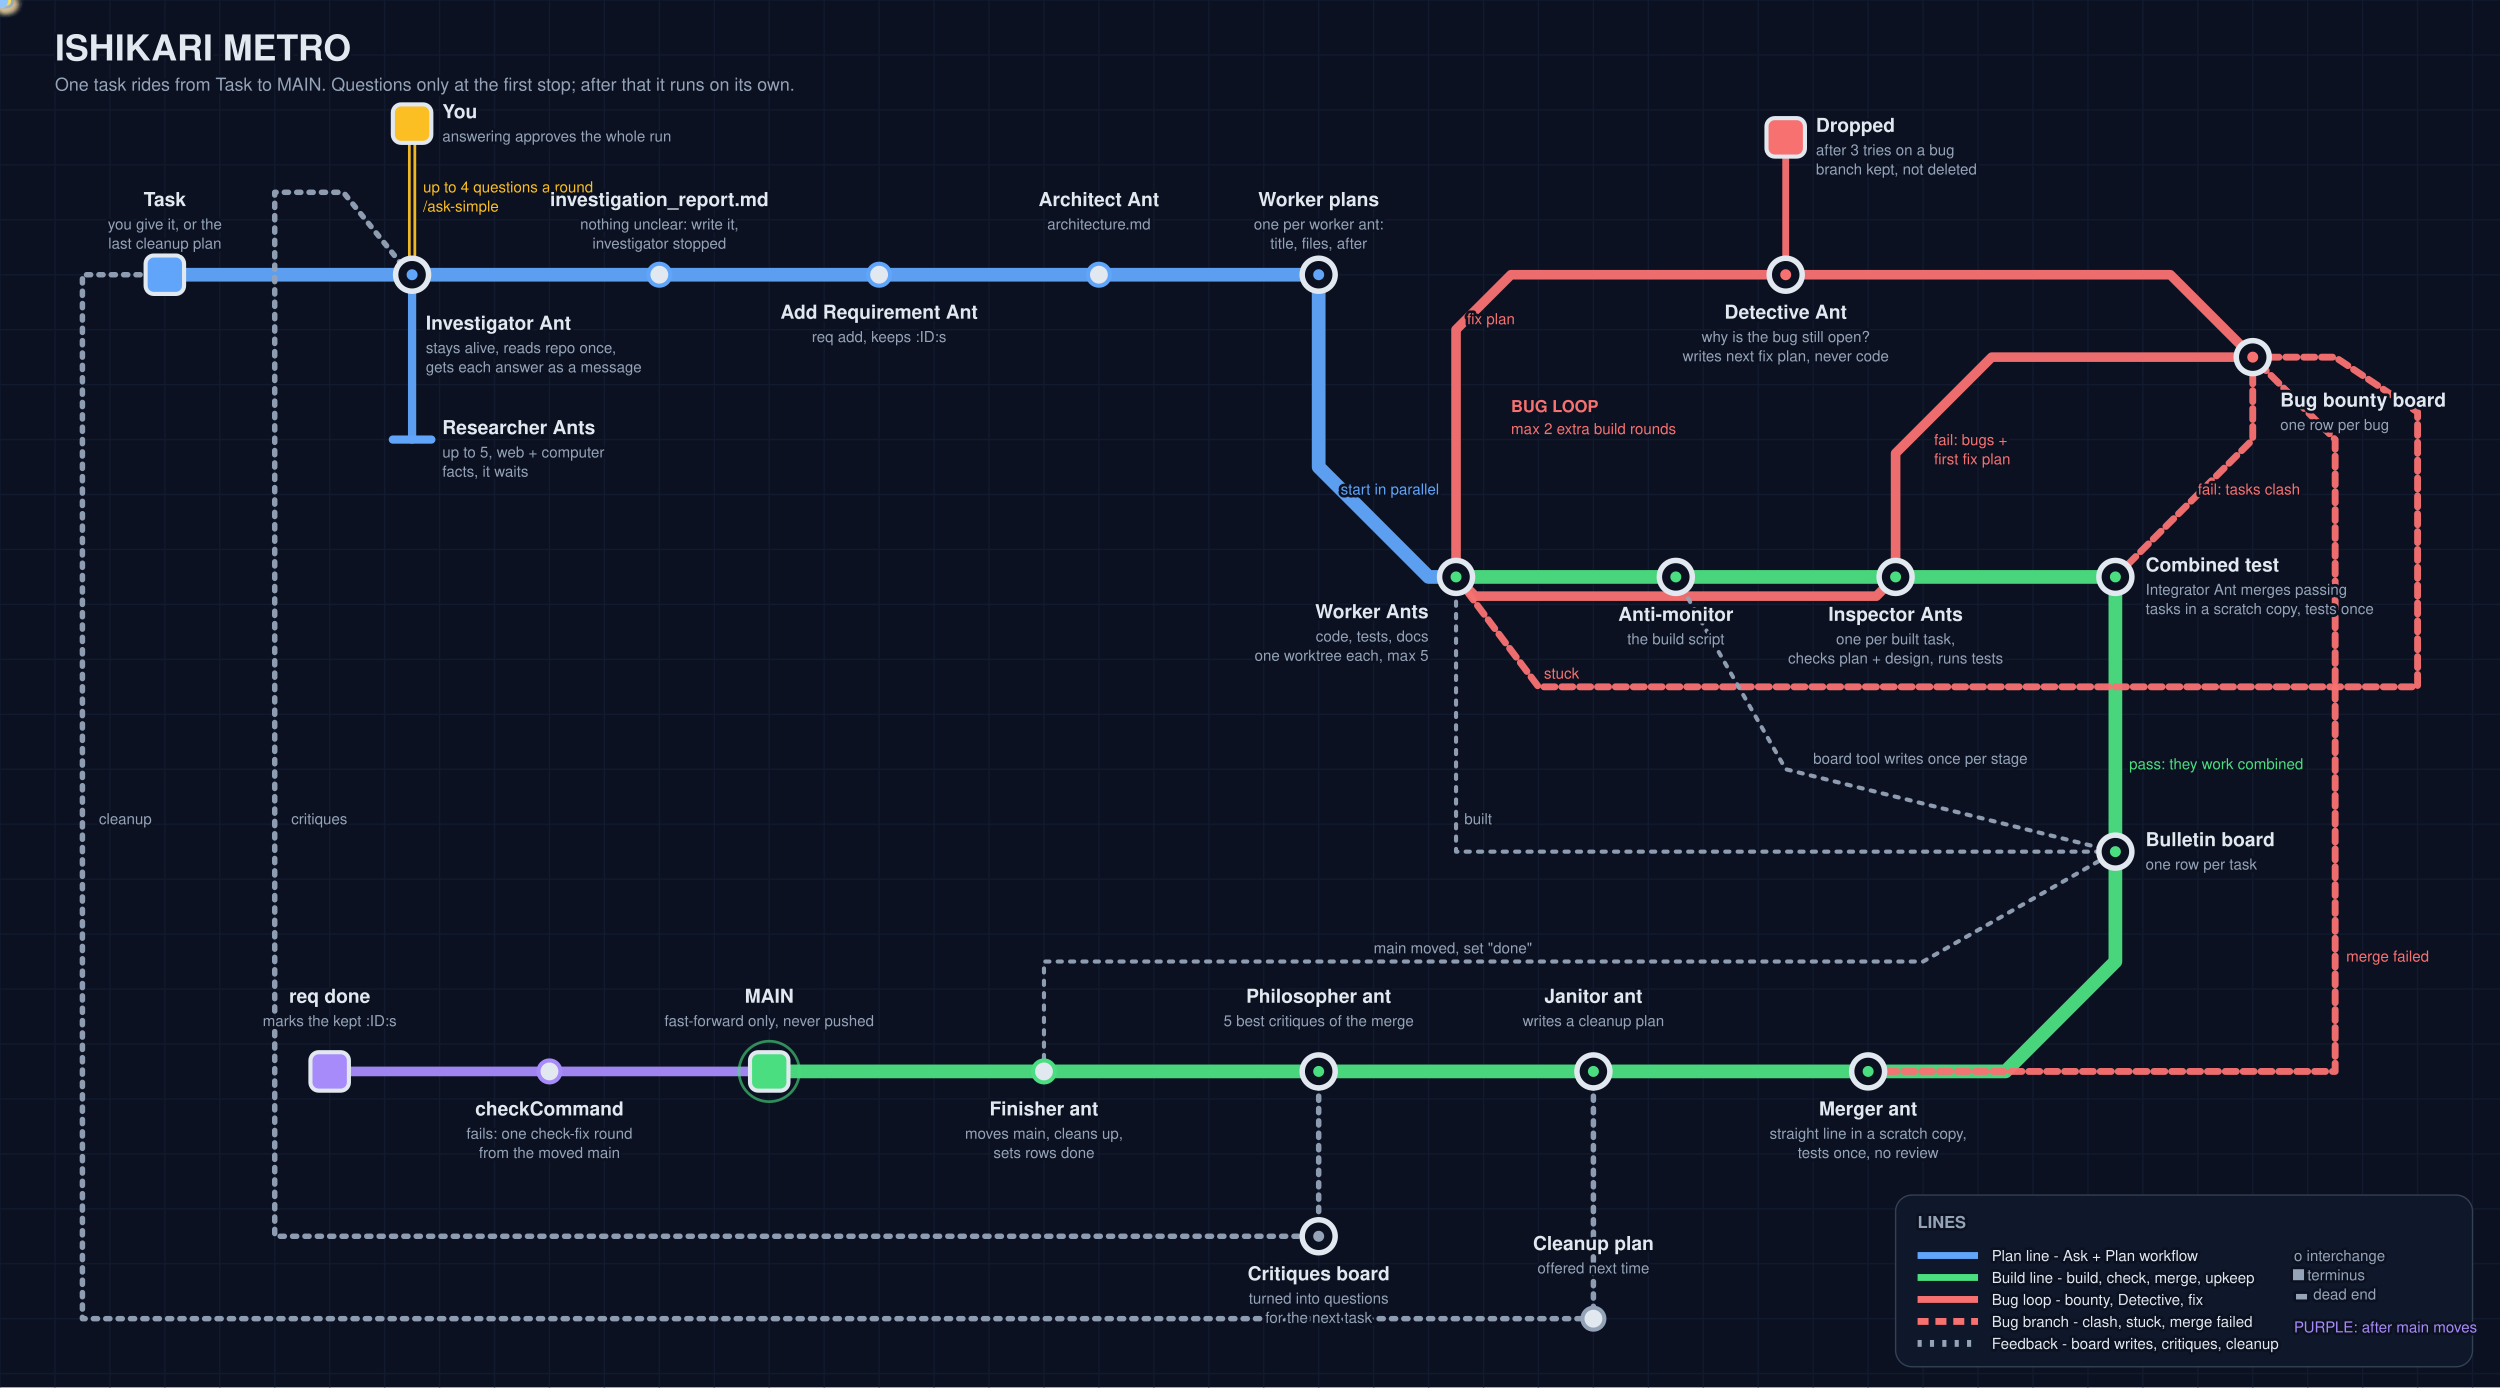
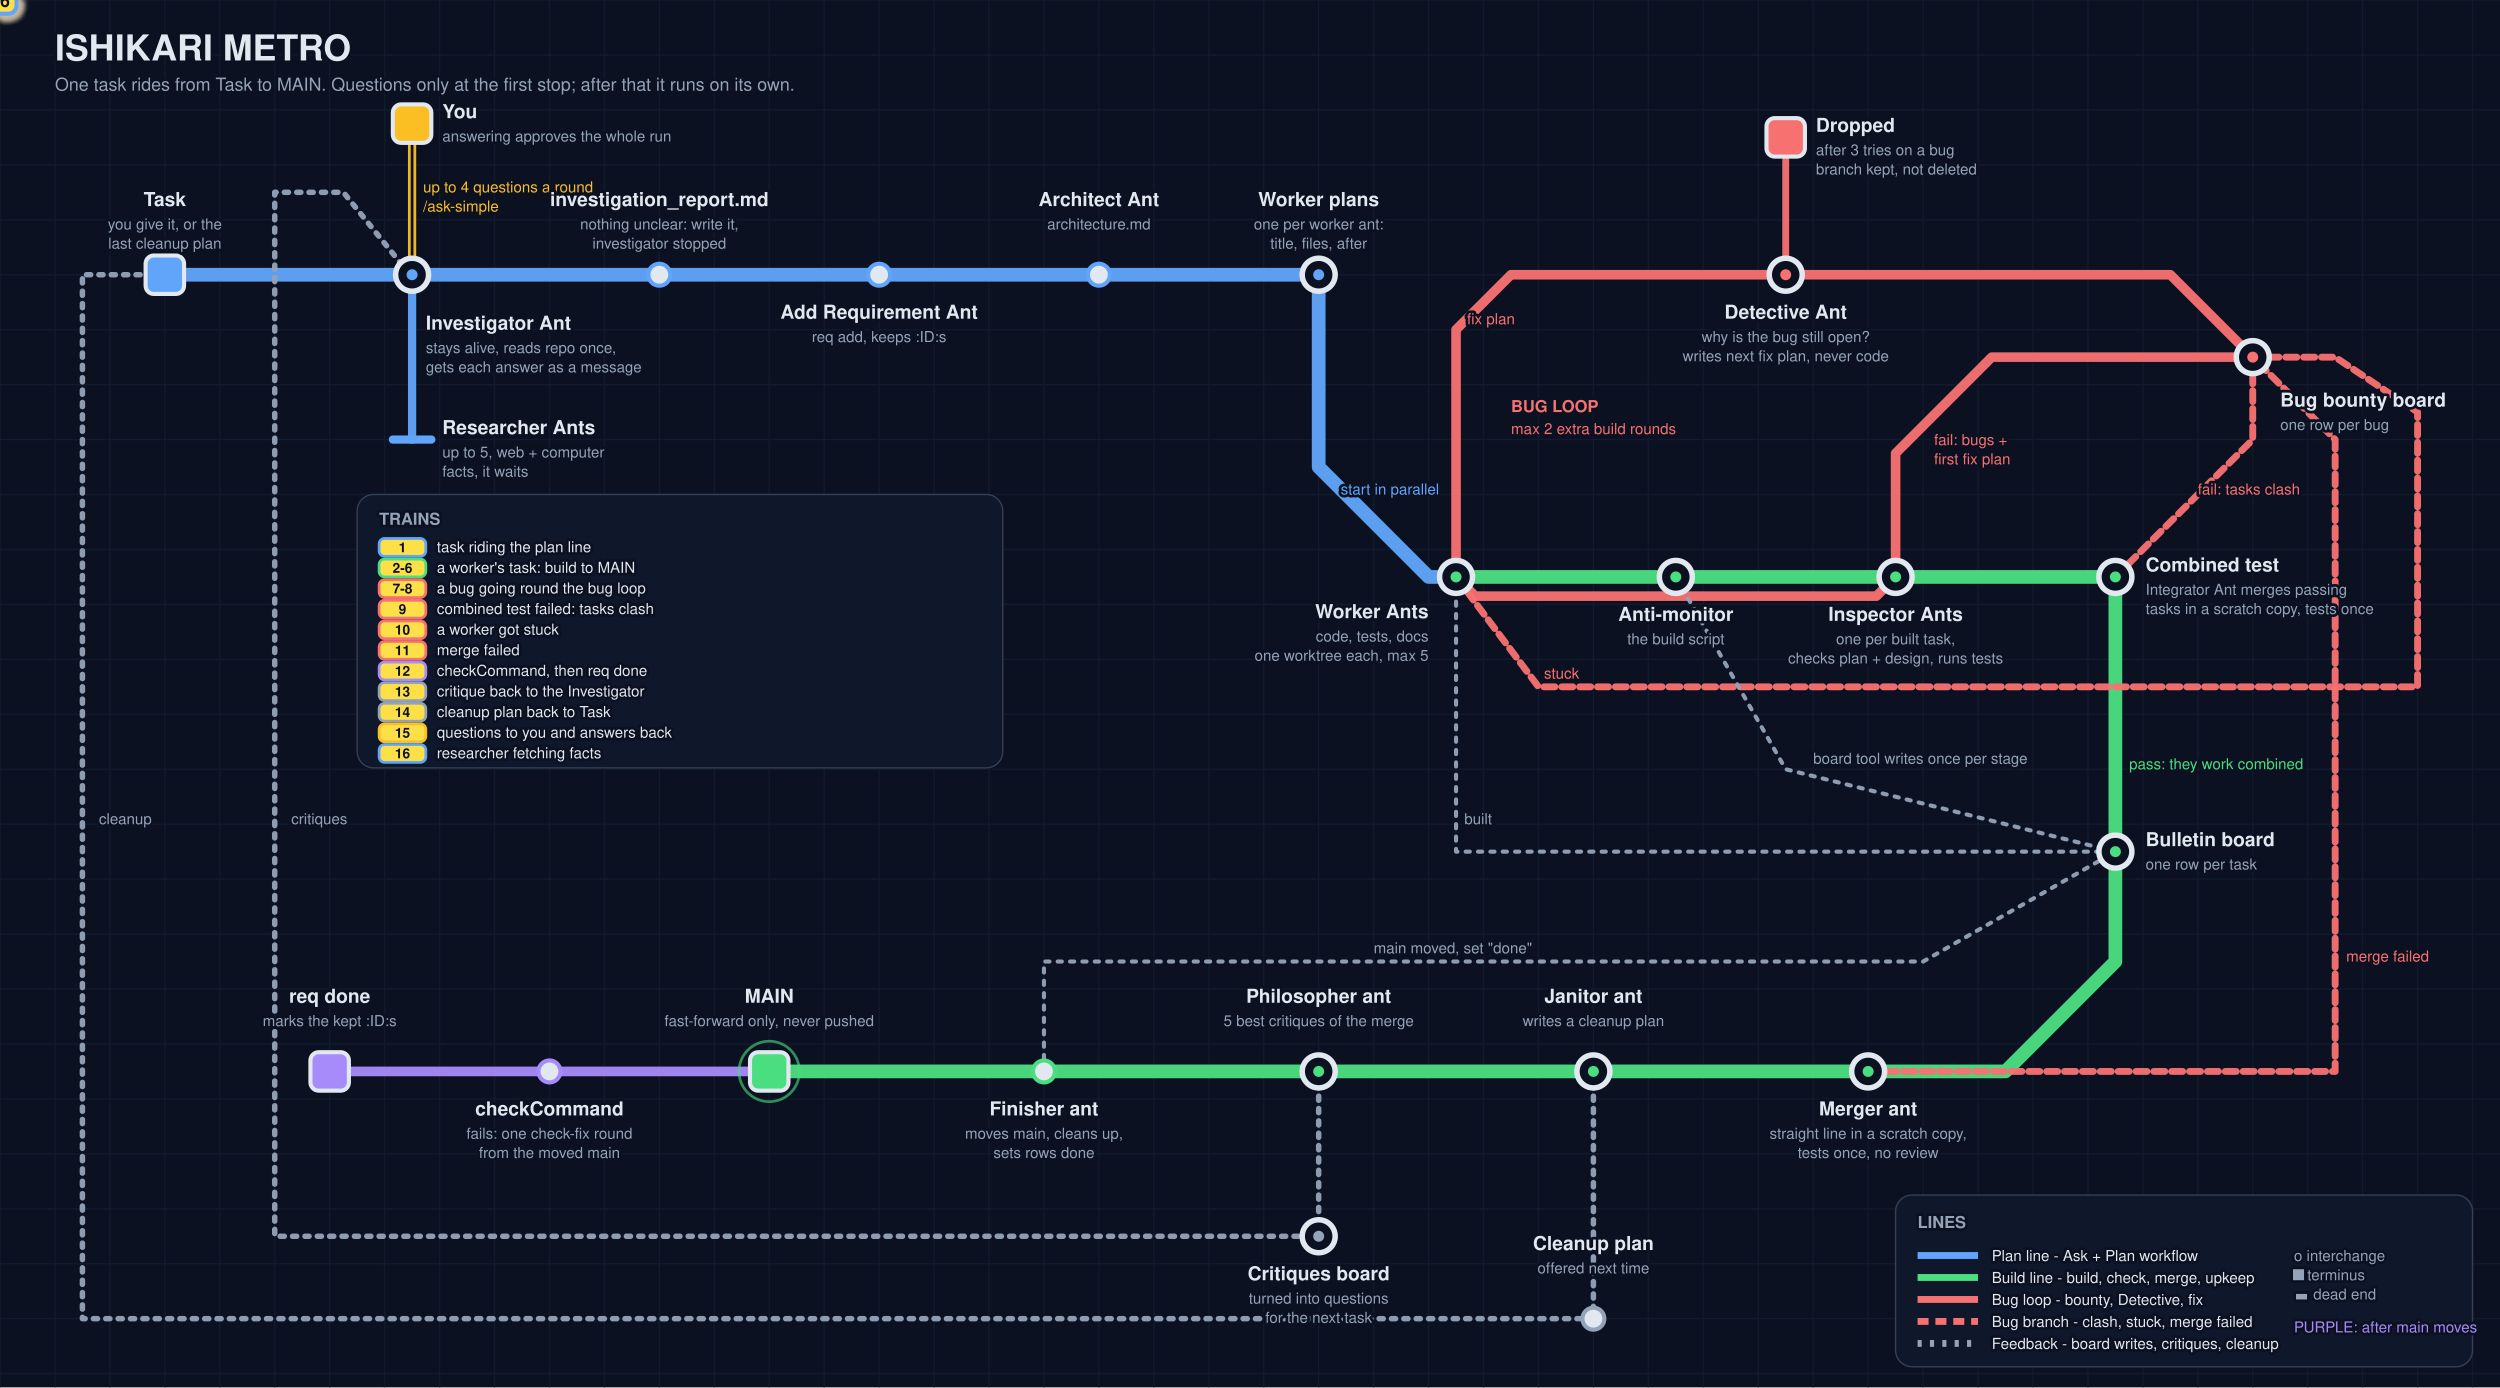
<svg xmlns="http://www.w3.org/2000/svg" viewBox="0 0 1820 1010" width="1820" height="1010" font-family="ui-sans-serif,-apple-system,Helvetica,Arial,sans-serif">
  <defs>
    <filter id="g" x="-100%" y="-100%" width="300%" height="300%">
      <feGaussianBlur stdDeviation="3" result="b" />
      <feMerge>
        <feMergeNode in="b" />
        <feMergeNode in="SourceGraphic" />
      </feMerge>
    </filter>
  </defs>
  <style>.h{paint-order:stroke;stroke:#0B1120;stroke-width:4px;stroke-linejoin:round}.flow{animation:f 1s linear infinite}@keyframes f{to{stroke-dashoffset:-18}}.pulse{animation:p 2s ease-in-out infinite}@keyframes p{50%{r:13px}}</style>
  <rect width="1820" height="1010" fill="#0B1120" />
  <line x1="0" y1="0" x2="0" y2="1010" stroke="#111A2E" stroke-width="1" />
  <line x1="40" y1="0" x2="40" y2="1010" stroke="#111A2E" stroke-width="1" />
  <line x1="80" y1="0" x2="80" y2="1010" stroke="#111A2E" stroke-width="1" />
  <line x1="120" y1="0" x2="120" y2="1010" stroke="#111A2E" stroke-width="1" />
  <line x1="160" y1="0" x2="160" y2="1010" stroke="#111A2E" stroke-width="1" />
  <line x1="200" y1="0" x2="200" y2="1010" stroke="#111A2E" stroke-width="1" />
  <line x1="240" y1="0" x2="240" y2="1010" stroke="#111A2E" stroke-width="1" />
  <line x1="280" y1="0" x2="280" y2="1010" stroke="#111A2E" stroke-width="1" />
  <line x1="320" y1="0" x2="320" y2="1010" stroke="#111A2E" stroke-width="1" />
  <line x1="360" y1="0" x2="360" y2="1010" stroke="#111A2E" stroke-width="1" />
  <line x1="400" y1="0" x2="400" y2="1010" stroke="#111A2E" stroke-width="1" />
  <line x1="440" y1="0" x2="440" y2="1010" stroke="#111A2E" stroke-width="1" />
  <line x1="480" y1="0" x2="480" y2="1010" stroke="#111A2E" stroke-width="1" />
  <line x1="520" y1="0" x2="520" y2="1010" stroke="#111A2E" stroke-width="1" />
  <line x1="560" y1="0" x2="560" y2="1010" stroke="#111A2E" stroke-width="1" />
  <line x1="600" y1="0" x2="600" y2="1010" stroke="#111A2E" stroke-width="1" />
  <line x1="640" y1="0" x2="640" y2="1010" stroke="#111A2E" stroke-width="1" />
  <line x1="680" y1="0" x2="680" y2="1010" stroke="#111A2E" stroke-width="1" />
  <line x1="720" y1="0" x2="720" y2="1010" stroke="#111A2E" stroke-width="1" />
  <line x1="760" y1="0" x2="760" y2="1010" stroke="#111A2E" stroke-width="1" />
  <line x1="800" y1="0" x2="800" y2="1010" stroke="#111A2E" stroke-width="1" />
  <line x1="840" y1="0" x2="840" y2="1010" stroke="#111A2E" stroke-width="1" />
  <line x1="880" y1="0" x2="880" y2="1010" stroke="#111A2E" stroke-width="1" />
  <line x1="920" y1="0" x2="920" y2="1010" stroke="#111A2E" stroke-width="1" />
  <line x1="960" y1="0" x2="960" y2="1010" stroke="#111A2E" stroke-width="1" />
  <line x1="1000" y1="0" x2="1000" y2="1010" stroke="#111A2E" stroke-width="1" />
  <line x1="1040" y1="0" x2="1040" y2="1010" stroke="#111A2E" stroke-width="1" />
  <line x1="1080" y1="0" x2="1080" y2="1010" stroke="#111A2E" stroke-width="1" />
  <line x1="1120" y1="0" x2="1120" y2="1010" stroke="#111A2E" stroke-width="1" />
  <line x1="1160" y1="0" x2="1160" y2="1010" stroke="#111A2E" stroke-width="1" />
  <line x1="1200" y1="0" x2="1200" y2="1010" stroke="#111A2E" stroke-width="1" />
  <line x1="1240" y1="0" x2="1240" y2="1010" stroke="#111A2E" stroke-width="1" />
  <line x1="1280" y1="0" x2="1280" y2="1010" stroke="#111A2E" stroke-width="1" />
  <line x1="1320" y1="0" x2="1320" y2="1010" stroke="#111A2E" stroke-width="1" />
  <line x1="1360" y1="0" x2="1360" y2="1010" stroke="#111A2E" stroke-width="1" />
  <line x1="1400" y1="0" x2="1400" y2="1010" stroke="#111A2E" stroke-width="1" />
  <line x1="1440" y1="0" x2="1440" y2="1010" stroke="#111A2E" stroke-width="1" />
  <line x1="1480" y1="0" x2="1480" y2="1010" stroke="#111A2E" stroke-width="1" />
  <line x1="1520" y1="0" x2="1520" y2="1010" stroke="#111A2E" stroke-width="1" />
  <line x1="1560" y1="0" x2="1560" y2="1010" stroke="#111A2E" stroke-width="1" />
  <line x1="1600" y1="0" x2="1600" y2="1010" stroke="#111A2E" stroke-width="1" />
  <line x1="1640" y1="0" x2="1640" y2="1010" stroke="#111A2E" stroke-width="1" />
  <line x1="1680" y1="0" x2="1680" y2="1010" stroke="#111A2E" stroke-width="1" />
  <line x1="1720" y1="0" x2="1720" y2="1010" stroke="#111A2E" stroke-width="1" />
  <line x1="1760" y1="0" x2="1760" y2="1010" stroke="#111A2E" stroke-width="1" />
  <line x1="1800" y1="0" x2="1800" y2="1010" stroke="#111A2E" stroke-width="1" />
  <line x1="0" y1="0" x2="1820" y2="0" stroke="#111A2E" stroke-width="1" />
  <line x1="0" y1="40" x2="1820" y2="40" stroke="#111A2E" stroke-width="1" />
  <line x1="0" y1="80" x2="1820" y2="80" stroke="#111A2E" stroke-width="1" />
  <line x1="0" y1="120" x2="1820" y2="120" stroke="#111A2E" stroke-width="1" />
  <line x1="0" y1="160" x2="1820" y2="160" stroke="#111A2E" stroke-width="1" />
  <line x1="0" y1="200" x2="1820" y2="200" stroke="#111A2E" stroke-width="1" />
  <line x1="0" y1="240" x2="1820" y2="240" stroke="#111A2E" stroke-width="1" />
  <line x1="0" y1="280" x2="1820" y2="280" stroke="#111A2E" stroke-width="1" />
  <line x1="0" y1="320" x2="1820" y2="320" stroke="#111A2E" stroke-width="1" />
  <line x1="0" y1="360" x2="1820" y2="360" stroke="#111A2E" stroke-width="1" />
  <line x1="0" y1="400" x2="1820" y2="400" stroke="#111A2E" stroke-width="1" />
  <line x1="0" y1="440" x2="1820" y2="440" stroke="#111A2E" stroke-width="1" />
  <line x1="0" y1="480" x2="1820" y2="480" stroke="#111A2E" stroke-width="1" />
  <line x1="0" y1="520" x2="1820" y2="520" stroke="#111A2E" stroke-width="1" />
  <line x1="0" y1="560" x2="1820" y2="560" stroke="#111A2E" stroke-width="1" />
  <line x1="0" y1="600" x2="1820" y2="600" stroke="#111A2E" stroke-width="1" />
  <line x1="0" y1="640" x2="1820" y2="640" stroke="#111A2E" stroke-width="1" />
  <line x1="0" y1="680" x2="1820" y2="680" stroke="#111A2E" stroke-width="1" />
  <line x1="0" y1="720" x2="1820" y2="720" stroke="#111A2E" stroke-width="1" />
  <line x1="0" y1="760" x2="1820" y2="760" stroke="#111A2E" stroke-width="1" />
  <line x1="0" y1="800" x2="1820" y2="800" stroke="#111A2E" stroke-width="1" />
  <line x1="0" y1="840" x2="1820" y2="840" stroke="#111A2E" stroke-width="1" />
  <line x1="0" y1="880" x2="1820" y2="880" stroke="#111A2E" stroke-width="1" />
  <line x1="0" y1="920" x2="1820" y2="920" stroke="#111A2E" stroke-width="1" />
  <line x1="0" y1="960" x2="1820" y2="960" stroke="#111A2E" stroke-width="1" />
  <line x1="0" y1="1000" x2="1820" y2="1000" stroke="#111A2E" stroke-width="1" />
  <text class="h" x="40" y="44" fill="#E2E8F0" font-size="26" text-anchor="start" font-weight="800">ISHIKARI METRO</text>
  <text class="h" x="40" y="66" fill="#94A3B8" font-size="13" text-anchor="start" font-weight="400">One task rides from Task to MAIN. Questions only at the first stop; after that it runs on its own.</text>
  <path id="L-plan" d="M120,200 L960,200 L960,340 L1040,420 L1060,420" fill="none" stroke="#60A5FA" stroke-width="10" stroke-linejoin="round" stroke-linecap="round" opacity="0.95" />
  <path id="L-ask" d="M300,90 L300,200" fill="none" stroke="#FBBF24" stroke-width="6" stroke-linejoin="round" stroke-linecap="round" opacity="0.95" />
  <path id="L-res" d="M300,200 L300,320" fill="none" stroke="#60A5FA" stroke-width="6" stroke-linejoin="round" stroke-linecap="round" opacity="0.95" />
  <path id="L-build" d="M1060,420 L1540,420 L1540,700 L1460,780 L560,780" fill="none" stroke="#4ADE80" stroke-width="10" stroke-linejoin="round" stroke-linecap="round" opacity="0.95" />
  <path id="L-ring" d="M1060,420 L1074,434 L1366,434 L1380,420 L1380,330 L1450,260 L1640,260 L1580,200 L1100,200 L1060,240 L1060,420" fill="none" stroke="#F87171" stroke-width="7" stroke-linejoin="round" stroke-linecap="round" opacity="0.95" />
  <path id="L-clash" d="M1540,420 L1640,320 L1640,260" fill="none" stroke="#F87171" stroke-width="5" stroke-linejoin="round" stroke-linecap="round" stroke-dasharray="8 5" class="flow" opacity="0.95" />
  <path id="L-stuck" d="M1060,420 L1120,500 L1760,500 L1760,300 L1700,260 L1640,260" fill="none" stroke="#F87171" stroke-width="5" stroke-linejoin="round" stroke-linecap="round" stroke-dasharray="8 5" class="flow" opacity="0.95" />
  <path id="L-mfail" d="M1360,780 L1700,780 L1700,560 L1700,320 L1640,260" fill="none" stroke="#F87171" stroke-width="5" stroke-linejoin="round" stroke-linecap="round" stroke-dasharray="8 5" class="flow" opacity="0.95" />
  <path id="L-drop" d="M1300,200 L1300,100" fill="none" stroke="#F87171" stroke-width="5" stroke-linejoin="round" stroke-linecap="round" opacity="0.95" />
  <path id="L-check" d="M560,780 L240,780" fill="none" stroke="#A78BFA" stroke-width="7" stroke-linejoin="round" stroke-linecap="round" opacity="0.95" />
  <path id="L-crit" d="M960,780 L960,900 L200,900 L200,140 L250,140 L292,192" fill="none" stroke="#94A3B8" stroke-width="4" stroke-linejoin="round" stroke-linecap="round" stroke-dasharray="3 6" class="flow" opacity="0.95" />
  <path id="L-clean" d="M1160,780 L1160,960 L60,960 L60,200 L120,200" fill="none" stroke="#94A3B8" stroke-width="4" stroke-linejoin="round" stroke-linecap="round" stroke-dasharray="3 6" class="flow" opacity="0.95" />
  <path id="L-board" d="M1220,420 L1300,560 L1540,620" fill="none" stroke="#94A3B8" stroke-width="3" stroke-linejoin="round" stroke-linecap="round" stroke-dasharray="3 6" class="flow" opacity="0.95" />
  <path id="L-board2" d="M1060,420 L1060,620 L1540,620" fill="none" stroke="#94A3B8" stroke-width="3" stroke-linejoin="round" stroke-linecap="round" stroke-dasharray="3 6" class="flow" opacity="0.95" />
  <path id="L-board3" d="M760,780 L760,700 L1400,700 L1540,620" fill="none" stroke="#94A3B8" stroke-width="3" stroke-linejoin="round" stroke-linecap="round" stroke-dasharray="3 6" class="flow" opacity="0.95" />
  <path d="M300,96 V194" stroke="#0B1120" stroke-width="2" />
  <path d="M1200,140 H1820" stroke="none" />
  <text class="h" x="1100" y="300" fill="#F87171" font-size="12" text-anchor="start" font-weight="800">BUG LOOP</text>
  <text class="h" x="1100" y="316" fill="#F87171" font-size="11" text-anchor="start" font-weight="400">max 2 extra build rounds</text>
  <text class="h" x="1124" y="494" fill="#F87171" font-size="11" text-anchor="start" font-weight="400">stuck</text>
  <text class="h" x="1600" y="360" fill="#F87171" font-size="11" text-anchor="start" font-weight="400">fail: tasks clash</text>
  <text class="h" x="1408" y="324" fill="#F87171" font-size="11" text-anchor="start" font-weight="400">fail: bugs +</text>
  <text class="h" x="1408" y="338" fill="#F87171" font-size="11" text-anchor="start" font-weight="400">first fix plan</text>
  <text class="h" x="1708" y="700" fill="#F87171" font-size="11" text-anchor="start" font-weight="400">merge failed</text>
  <text class="h" x="1550" y="560" fill="#4ADE80" font-size="11" text-anchor="start" font-weight="400">pass: they work combined</text>
  <text class="h" x="1068" y="236" fill="#F87171" font-size="11" text-anchor="start" font-weight="400">fix plan</text>
  <text class="h" x="1320" y="556" fill="#94A3B8" font-size="11" text-anchor="start" font-weight="400">board tool writes once per stage</text>
  <text class="h" x="1066" y="600" fill="#94A3B8" font-size="11" text-anchor="start" font-weight="400">built</text>
  <text class="h" x="1000" y="694" fill="#94A3B8" font-size="11" text-anchor="start" font-weight="400">main moved, set "done"</text>
  <text class="h" x="976" y="360" fill="#60A5FA" font-size="11" text-anchor="start" font-weight="400">start in parallel</text>
  <text class="h" x="308" y="140" fill="#FBBF24" font-size="11" text-anchor="start" font-weight="400">up to 4 questions a round</text>
  <text class="h" x="308" y="154" fill="#FBBF24" font-size="11" text-anchor="start" font-weight="400">/ask-simple</text>
  <text class="h" x="212" y="600" fill="#94A3B8" font-size="11" text-anchor="start" font-weight="400">critiques</text>
  <text class="h" x="72" y="600" fill="#94A3B8" font-size="11" text-anchor="start" font-weight="400">cleanup</text>
  <rect x="106" y="186" width="28" height="28" rx="6" fill="#60A5FA" stroke="#E2E8F0" stroke-width="3" />
  <text class="h" x="120" y="150" fill="#E2E8F0" font-size="14" text-anchor="middle" font-weight="700">Task</text>
  <text class="h" x="120" y="167" fill="#94A3B8" font-size="11" text-anchor="middle" font-weight="400">you give it, or the</text>
  <text class="h" x="120" y="181" fill="#94A3B8" font-size="11" text-anchor="middle" font-weight="400">last cleanup plan</text>
  <circle cx="300" cy="200" r="12" fill="#0B1120" stroke="#E2E8F0" stroke-width="4" />
  <circle cx="300" cy="200" r="4" fill="#60A5FA" />
  <text class="h" x="310" y="240" fill="#E2E8F0" font-size="14" text-anchor="start" font-weight="700">Investigator Ant</text>
  <text class="h" x="310" y="257" fill="#94A3B8" font-size="11" text-anchor="start" font-weight="400">stays alive, reads repo once,</text>
  <text class="h" x="310" y="271" fill="#94A3B8" font-size="11" text-anchor="start" font-weight="400">gets each answer as a message</text>
  <rect x="286" y="76" width="28" height="28" rx="6" fill="#FBBF24" stroke="#E2E8F0" stroke-width="3" />
  <text class="h" x="322" y="86" fill="#E2E8F0" font-size="14" text-anchor="start" font-weight="700">You</text>
  <text class="h" x="322" y="103" fill="#94A3B8" font-size="11" text-anchor="start" font-weight="400">answering approves the whole run</text>
  <line x1="286" y1="320" x2="314" y2="320" stroke="#60A5FA" stroke-width="6" stroke-linecap="round" />
  <text class="h" x="322" y="316" fill="#E2E8F0" font-size="14" text-anchor="start" font-weight="700">Researcher Ants</text>
  <text class="h" x="322" y="333" fill="#94A3B8" font-size="11" text-anchor="start" font-weight="400">up to 5, web + computer</text>
  <text class="h" x="322" y="347" fill="#94A3B8" font-size="11" text-anchor="start" font-weight="400">facts, it waits</text>
  <circle cx="480" cy="200" r="8" fill="#E2E8F0" stroke="#60A5FA" stroke-width="3" />
  <text class="h" x="480" y="150" fill="#E2E8F0" font-size="14" text-anchor="middle" font-weight="700">investigation_report.md</text>
  <text class="h" x="480" y="167" fill="#94A3B8" font-size="11" text-anchor="middle" font-weight="400">nothing unclear: write it,</text>
  <text class="h" x="480" y="181" fill="#94A3B8" font-size="11" text-anchor="middle" font-weight="400">investigator stopped</text>
  <circle cx="640" cy="200" r="8" fill="#E2E8F0" stroke="#60A5FA" stroke-width="3" />
  <text class="h" x="640" y="232" fill="#E2E8F0" font-size="14" text-anchor="middle" font-weight="700">Add Requirement Ant</text>
  <text class="h" x="640" y="249" fill="#94A3B8" font-size="11" text-anchor="middle" font-weight="400">req add, keeps :ID:s</text>
  <circle cx="800" cy="200" r="8" fill="#E2E8F0" stroke="#60A5FA" stroke-width="3" />
  <text class="h" x="800" y="150" fill="#E2E8F0" font-size="14" text-anchor="middle" font-weight="700">Architect Ant</text>
  <text class="h" x="800" y="167" fill="#94A3B8" font-size="11" text-anchor="middle" font-weight="400">architecture.md</text>
  <circle cx="960" cy="200" r="12" fill="#0B1120" stroke="#E2E8F0" stroke-width="4" />
  <circle cx="960" cy="200" r="4" fill="#60A5FA" />
  <text class="h" x="960" y="150" fill="#E2E8F0" font-size="14" text-anchor="middle" font-weight="700">Worker plans</text>
  <text class="h" x="960" y="167" fill="#94A3B8" font-size="11" text-anchor="middle" font-weight="400">one per worker ant:</text>
  <text class="h" x="960" y="181" fill="#94A3B8" font-size="11" text-anchor="middle" font-weight="400">title, files, after</text>
  <circle cx="1060" cy="420" r="12" fill="#0B1120" stroke="#E2E8F0" stroke-width="4" />
  <circle cx="1060" cy="420" r="4" fill="#4ADE80" />
  <text class="h" x="1040" y="450" fill="#E2E8F0" font-size="14" text-anchor="end" font-weight="700">Worker Ants</text>
  <text class="h" x="1040" y="467" fill="#94A3B8" font-size="11" text-anchor="end" font-weight="400">code, tests, docs</text>
  <text class="h" x="1040" y="481" fill="#94A3B8" font-size="11" text-anchor="end" font-weight="400">one worktree each, max 5</text>
  <circle cx="1220" cy="420" r="12" fill="#0B1120" stroke="#E2E8F0" stroke-width="4" />
  <circle cx="1220" cy="420" r="4" fill="#4ADE80" />
  <text class="h" x="1220" y="452" fill="#E2E8F0" font-size="14" text-anchor="middle" font-weight="700">Anti-monitor</text>
  <text class="h" x="1220" y="469" fill="#94A3B8" font-size="11" text-anchor="middle" font-weight="400">the build script</text>
  <circle cx="1380" cy="420" r="12" fill="#0B1120" stroke="#E2E8F0" stroke-width="4" />
  <circle cx="1380" cy="420" r="4" fill="#4ADE80" />
  <text class="h" x="1380" y="452" fill="#E2E8F0" font-size="14" text-anchor="middle" font-weight="700">Inspector Ants</text>
  <text class="h" x="1380" y="469" fill="#94A3B8" font-size="11" text-anchor="middle" font-weight="400">one per built task,</text>
  <text class="h" x="1380" y="483" fill="#94A3B8" font-size="11" text-anchor="middle" font-weight="400">checks plan + design, runs tests</text>
  <circle cx="1540" cy="420" r="12" fill="#0B1120" stroke="#E2E8F0" stroke-width="4" />
  <circle cx="1540" cy="420" r="4" fill="#4ADE80" />
  <text class="h" x="1562" y="416" fill="#E2E8F0" font-size="14" text-anchor="start" font-weight="700">Combined test</text>
  <text class="h" x="1562" y="433" fill="#94A3B8" font-size="11" text-anchor="start" font-weight="400">Integrator Ant merges passing</text>
  <text class="h" x="1562" y="447" fill="#94A3B8" font-size="11" text-anchor="start" font-weight="400">tasks in a scratch copy, tests once</text>
  <circle cx="1540" cy="620" r="12" fill="#0B1120" stroke="#E2E8F0" stroke-width="4" />
  <circle cx="1540" cy="620" r="4" fill="#4ADE80" />
  <text class="h" x="1562" y="616" fill="#E2E8F0" font-size="14" text-anchor="start" font-weight="700">Bulletin board</text>
  <text class="h" x="1562" y="633" fill="#94A3B8" font-size="11" text-anchor="start" font-weight="400">one row per task</text>
  <circle cx="1640" cy="260" r="12" fill="#0B1120" stroke="#E2E8F0" stroke-width="4" />
  <circle cx="1640" cy="260" r="4" fill="#F87171" />
  <text class="h" x="1660" y="296" fill="#E2E8F0" font-size="14" text-anchor="start" font-weight="700">Bug bounty board</text>
  <text class="h" x="1660" y="313" fill="#94A3B8" font-size="11" text-anchor="start" font-weight="400">one row per bug</text>
  <circle cx="1300" cy="200" r="12" fill="#0B1120" stroke="#E2E8F0" stroke-width="4" />
  <circle cx="1300" cy="200" r="4" fill="#F87171" />
  <text class="h" x="1300" y="232" fill="#E2E8F0" font-size="14" text-anchor="middle" font-weight="700">Detective Ant</text>
  <text class="h" x="1300" y="249" fill="#94A3B8" font-size="11" text-anchor="middle" font-weight="400">why is the bug still open?</text>
  <text class="h" x="1300" y="263" fill="#94A3B8" font-size="11" text-anchor="middle" font-weight="400">writes next fix plan, never code</text>
  <rect x="1286" y="86" width="28" height="28" rx="6" fill="#F87171" stroke="#E2E8F0" stroke-width="3" />
  <text class="h" x="1322" y="96" fill="#E2E8F0" font-size="14" text-anchor="start" font-weight="700">Dropped</text>
  <text class="h" x="1322" y="113" fill="#94A3B8" font-size="11" text-anchor="start" font-weight="400">after 3 tries on a bug</text>
  <text class="h" x="1322" y="127" fill="#94A3B8" font-size="11" text-anchor="start" font-weight="400">branch kept, not deleted</text>
  <circle cx="1360" cy="780" r="12" fill="#0B1120" stroke="#E2E8F0" stroke-width="4" />
  <circle cx="1360" cy="780" r="4" fill="#4ADE80" />
  <text class="h" x="1360" y="812" fill="#E2E8F0" font-size="14" text-anchor="middle" font-weight="700">Merger ant</text>
  <text class="h" x="1360" y="829" fill="#94A3B8" font-size="11" text-anchor="middle" font-weight="400">straight line in a scratch copy,</text>
  <text class="h" x="1360" y="843" fill="#94A3B8" font-size="11" text-anchor="middle" font-weight="400">tests once, no review</text>
  <circle cx="1160" cy="780" r="12" fill="#0B1120" stroke="#E2E8F0" stroke-width="4" />
  <circle cx="1160" cy="780" r="4" fill="#4ADE80" />
  <text class="h" x="1160" y="730" fill="#E2E8F0" font-size="14" text-anchor="middle" font-weight="700">Janitor ant</text>
  <text class="h" x="1160" y="747" fill="#94A3B8" font-size="11" text-anchor="middle" font-weight="400">writes a cleanup plan</text>
  <circle cx="960" cy="780" r="12" fill="#0B1120" stroke="#E2E8F0" stroke-width="4" />
  <circle cx="960" cy="780" r="4" fill="#4ADE80" />
  <text class="h" x="960" y="730" fill="#E2E8F0" font-size="14" text-anchor="middle" font-weight="700">Philosopher ant</text>
  <text class="h" x="960" y="747" fill="#94A3B8" font-size="11" text-anchor="middle" font-weight="400">5 best critiques of the merge</text>
  <circle cx="760" cy="780" r="8" fill="#E2E8F0" stroke="#4ADE80" stroke-width="3" />
  <text class="h" x="760" y="812" fill="#E2E8F0" font-size="14" text-anchor="middle" font-weight="700">Finisher ant</text>
  <text class="h" x="760" y="829" fill="#94A3B8" font-size="11" text-anchor="middle" font-weight="400">moves main, cleans up,</text>
  <text class="h" x="760" y="843" fill="#94A3B8" font-size="11" text-anchor="middle" font-weight="400">sets rows done</text>
  <rect x="546" y="766" width="28" height="28" rx="6" fill="#4ADE80" stroke="#E2E8F0" stroke-width="3" />
  <text class="h" x="560" y="730" fill="#E2E8F0" font-size="14" text-anchor="middle" font-weight="700">MAIN</text>
  <text class="h" x="560" y="747" fill="#94A3B8" font-size="11" text-anchor="middle" font-weight="400">fast-forward only, never pushed</text>
  <circle cx="400" cy="780" r="8" fill="#E2E8F0" stroke="#A78BFA" stroke-width="3" />
  <text class="h" x="400" y="812" fill="#E2E8F0" font-size="14" text-anchor="middle" font-weight="700">checkCommand</text>
  <text class="h" x="400" y="829" fill="#94A3B8" font-size="11" text-anchor="middle" font-weight="400">fails: one check-fix round</text>
  <text class="h" x="400" y="843" fill="#94A3B8" font-size="11" text-anchor="middle" font-weight="400">from the moved main</text>
  <rect x="226" y="766" width="28" height="28" rx="6" fill="#A78BFA" stroke="#E2E8F0" stroke-width="3" />
  <text class="h" x="240" y="730" fill="#E2E8F0" font-size="14" text-anchor="middle" font-weight="700">req done</text>
  <text class="h" x="240" y="747" fill="#94A3B8" font-size="11" text-anchor="middle" font-weight="400">marks the kept :ID:s</text>
  <circle cx="960" cy="900" r="12" fill="#0B1120" stroke="#E2E8F0" stroke-width="4" />
  <circle cx="960" cy="900" r="4" fill="#94A3B8" />
  <text class="h" x="960" y="932" fill="#E2E8F0" font-size="14" text-anchor="middle" font-weight="700">Critiques board</text>
  <text class="h" x="960" y="949" fill="#94A3B8" font-size="11" text-anchor="middle" font-weight="400">turned into questions</text>
  <text class="h" x="960" y="963" fill="#94A3B8" font-size="11" text-anchor="middle" font-weight="400">for the next task</text>
  <circle cx="1160" cy="960" r="8" fill="#E2E8F0" stroke="#94A3B8" stroke-width="3" />
  <text class="h" x="1160" y="910" fill="#E2E8F0" font-size="14" text-anchor="middle" font-weight="700">Cleanup plan</text>
  <text class="h" x="1160" y="927" fill="#94A3B8" font-size="11" text-anchor="middle" font-weight="400">offered next time</text>
  <g filter="url(#g)">
-     <rect x="-9" y="-5" width="18" height="10" rx="4" fill="#FDE047" stroke="#60A5FA" stroke-width="2">
-       <animateMotion dur="9s" begin="0.00s" repeatCount="indefinite" rotate="auto">
-         <mpath href="#L-plan" />
-       </animateMotion>
-     </rect>
-   </g>
-   <g filter="url(#g)">
-     <rect x="-9" y="-5" width="18" height="10" rx="4" fill="#FDE047" stroke="#4ADE80" stroke-width="2">
-       <animateMotion dur="14s" begin="0.00s" repeatCount="indefinite" rotate="auto">
-         <mpath href="#L-build" />
-       </animateMotion>
-     </rect>
-   </g>
-   <g filter="url(#g)">
-     <rect x="-9" y="-5" width="18" height="10" rx="4" fill="#FDE047" stroke="#4ADE80" stroke-width="2">
-       <animateMotion dur="14s" begin="-2.80s" repeatCount="indefinite" rotate="auto">
-         <mpath href="#L-build" />
-       </animateMotion>
-     </rect>
-   </g>
-   <g filter="url(#g)">
-     <rect x="-9" y="-5" width="18" height="10" rx="4" fill="#FDE047" stroke="#4ADE80" stroke-width="2">
-       <animateMotion dur="14s" begin="-5.60s" repeatCount="indefinite" rotate="auto">
-         <mpath href="#L-build" />
-       </animateMotion>
-     </rect>
-   </g>
-   <g filter="url(#g)">
-     <rect x="-9" y="-5" width="18" height="10" rx="4" fill="#FDE047" stroke="#4ADE80" stroke-width="2">
-       <animateMotion dur="14s" begin="-8.40s" repeatCount="indefinite" rotate="auto">
-         <mpath href="#L-build" />
-       </animateMotion>
-     </rect>
-   </g>
-   <g filter="url(#g)">
-     <rect x="-9" y="-5" width="18" height="10" rx="4" fill="#FDE047" stroke="#4ADE80" stroke-width="2">
-       <animateMotion dur="14s" begin="-11.20s" repeatCount="indefinite" rotate="auto">
-         <mpath href="#L-build" />
-       </animateMotion>
-     </rect>
-   </g>
-   <g filter="url(#g)">
-     <rect x="-9" y="-5" width="18" height="10" rx="4" fill="#FDE047" stroke="#F87171" stroke-width="2">
-       <animateMotion dur="12s" begin="0.00s" repeatCount="indefinite" rotate="auto">
-         <mpath href="#L-ring" />
-       </animateMotion>
-     </rect>
-   </g>
-   <g filter="url(#g)">
-     <rect x="-9" y="-5" width="18" height="10" rx="4" fill="#FDE047" stroke="#F87171" stroke-width="2">
-       <animateMotion dur="12s" begin="-6.00s" repeatCount="indefinite" rotate="auto">
-         <mpath href="#L-ring" />
-       </animateMotion>
-     </rect>
-   </g>
-   <g filter="url(#g)">
-     <rect x="-9" y="-5" width="18" height="10" rx="4" fill="#FDE047" stroke="#F87171" stroke-width="2">
-       <animateMotion dur="4s" begin="0.00s" repeatCount="indefinite" rotate="auto">
-         <mpath href="#L-clash" />
-       </animateMotion>
-     </rect>
-   </g>
-   <g filter="url(#g)">
-     <rect x="-9" y="-5" width="18" height="10" rx="4" fill="#FDE047" stroke="#F87171" stroke-width="2">
-       <animateMotion dur="8s" begin="0.00s" repeatCount="indefinite" rotate="auto">
-         <mpath href="#L-stuck" />
-       </animateMotion>
-     </rect>
-   </g>
-   <g filter="url(#g)">
-     <rect x="-9" y="-5" width="18" height="10" rx="4" fill="#FDE047" stroke="#F87171" stroke-width="2">
-       <animateMotion dur="7s" begin="0.00s" repeatCount="indefinite" rotate="auto">
-         <mpath href="#L-mfail" />
-       </animateMotion>
-     </rect>
-   </g>
-   <g filter="url(#g)">
-     <rect x="-9" y="-5" width="18" height="10" rx="4" fill="#FDE047" stroke="#A78BFA" stroke-width="2">
-       <animateMotion dur="4s" begin="0.00s" repeatCount="indefinite" rotate="auto">
-         <mpath href="#L-check" />
-       </animateMotion>
-     </rect>
-   </g>
-   <g filter="url(#g)">
-     <rect x="-9" y="-5" width="18" height="10" rx="4" fill="#FDE047" stroke="#94A3B8" stroke-width="2">
-       <animateMotion dur="10s" begin="0.00s" repeatCount="indefinite" rotate="auto">
-         <mpath href="#L-crit" />
-       </animateMotion>
-     </rect>
-   </g>
-   <g filter="url(#g)">
-     <rect x="-9" y="-5" width="18" height="10" rx="4" fill="#FDE047" stroke="#94A3B8" stroke-width="2">
-       <animateMotion dur="12s" begin="0.00s" repeatCount="indefinite" rotate="auto">
-         <mpath href="#L-clean" />
-       </animateMotion>
-     </rect>
-   </g>
-   <circle r="6" fill="#FDE047" filter="url(#g)">
-     <animateMotion dur="3s" repeatCount="indefinite" keyPoints="0;1;0" keyTimes="0;0.5;1" calcMode="linear">
+     <rect x="-12" y="-10" width="24" height="20" rx="6" fill="#FDE047" stroke="#60A5FA" stroke-width="3" />
+     <text y="5" font-size="13" font-weight="800" fill="#0B1120" text-anchor="middle">1</text>
+     <animateMotion dur="18s" begin="0.00s" repeatCount="indefinite">
+       <mpath href="#L-plan" />
+     </animateMotion>
+   </g>
+   <g filter="url(#g)">
+     <rect x="-12" y="-10" width="24" height="20" rx="6" fill="#FDE047" stroke="#4ADE80" stroke-width="3" />
+     <text y="5" font-size="13" font-weight="800" fill="#0B1120" text-anchor="middle">2</text>
+     <animateMotion dur="28s" begin="0.00s" repeatCount="indefinite">
+       <mpath href="#L-build" />
+     </animateMotion>
+   </g>
+   <g filter="url(#g)">
+     <rect x="-12" y="-10" width="24" height="20" rx="6" fill="#FDE047" stroke="#4ADE80" stroke-width="3" />
+     <text y="5" font-size="13" font-weight="800" fill="#0B1120" text-anchor="middle">3</text>
+     <animateMotion dur="28s" begin="-5.60s" repeatCount="indefinite">
+       <mpath href="#L-build" />
+     </animateMotion>
+   </g>
+   <g filter="url(#g)">
+     <rect x="-12" y="-10" width="24" height="20" rx="6" fill="#FDE047" stroke="#4ADE80" stroke-width="3" />
+     <text y="5" font-size="13" font-weight="800" fill="#0B1120" text-anchor="middle">4</text>
+     <animateMotion dur="28s" begin="-11.20s" repeatCount="indefinite">
+       <mpath href="#L-build" />
+     </animateMotion>
+   </g>
+   <g filter="url(#g)">
+     <rect x="-12" y="-10" width="24" height="20" rx="6" fill="#FDE047" stroke="#4ADE80" stroke-width="3" />
+     <text y="5" font-size="13" font-weight="800" fill="#0B1120" text-anchor="middle">5</text>
+     <animateMotion dur="28s" begin="-16.80s" repeatCount="indefinite">
+       <mpath href="#L-build" />
+     </animateMotion>
+   </g>
+   <g filter="url(#g)">
+     <rect x="-12" y="-10" width="24" height="20" rx="6" fill="#FDE047" stroke="#4ADE80" stroke-width="3" />
+     <text y="5" font-size="13" font-weight="800" fill="#0B1120" text-anchor="middle">6</text>
+     <animateMotion dur="28s" begin="-22.40s" repeatCount="indefinite">
+       <mpath href="#L-build" />
+     </animateMotion>
+   </g>
+   <g filter="url(#g)">
+     <rect x="-12" y="-10" width="24" height="20" rx="6" fill="#FDE047" stroke="#F87171" stroke-width="3" />
+     <text y="5" font-size="13" font-weight="800" fill="#0B1120" text-anchor="middle">7</text>
+     <animateMotion dur="24s" begin="0.00s" repeatCount="indefinite">
+       <mpath href="#L-ring" />
+     </animateMotion>
+   </g>
+   <g filter="url(#g)">
+     <rect x="-12" y="-10" width="24" height="20" rx="6" fill="#FDE047" stroke="#F87171" stroke-width="3" />
+     <text y="5" font-size="13" font-weight="800" fill="#0B1120" text-anchor="middle">8</text>
+     <animateMotion dur="24s" begin="-12.00s" repeatCount="indefinite">
+       <mpath href="#L-ring" />
+     </animateMotion>
+   </g>
+   <g filter="url(#g)">
+     <rect x="-12" y="-10" width="24" height="20" rx="6" fill="#FDE047" stroke="#F87171" stroke-width="3" />
+     <text y="5" font-size="13" font-weight="800" fill="#0B1120" text-anchor="middle">9</text>
+     <animateMotion dur="8s" begin="0.00s" repeatCount="indefinite">
+       <mpath href="#L-clash" />
+     </animateMotion>
+   </g>
+   <g filter="url(#g)">
+     <rect x="-12" y="-10" width="24" height="20" rx="6" fill="#FDE047" stroke="#F87171" stroke-width="3" />
+     <text y="5" font-size="13" font-weight="800" fill="#0B1120" text-anchor="middle">10</text>
+     <animateMotion dur="16s" begin="0.00s" repeatCount="indefinite">
+       <mpath href="#L-stuck" />
+     </animateMotion>
+   </g>
+   <g filter="url(#g)">
+     <rect x="-12" y="-10" width="24" height="20" rx="6" fill="#FDE047" stroke="#F87171" stroke-width="3" />
+     <text y="5" font-size="13" font-weight="800" fill="#0B1120" text-anchor="middle">11</text>
+     <animateMotion dur="14s" begin="0.00s" repeatCount="indefinite">
+       <mpath href="#L-mfail" />
+     </animateMotion>
+   </g>
+   <g filter="url(#g)">
+     <rect x="-12" y="-10" width="24" height="20" rx="6" fill="#FDE047" stroke="#A78BFA" stroke-width="3" />
+     <text y="5" font-size="13" font-weight="800" fill="#0B1120" text-anchor="middle">12</text>
+     <animateMotion dur="8s" begin="0.00s" repeatCount="indefinite">
+       <mpath href="#L-check" />
+     </animateMotion>
+   </g>
+   <g filter="url(#g)">
+     <rect x="-12" y="-10" width="24" height="20" rx="6" fill="#FDE047" stroke="#94A3B8" stroke-width="3" />
+     <text y="5" font-size="13" font-weight="800" fill="#0B1120" text-anchor="middle">13</text>
+     <animateMotion dur="20s" begin="0.00s" repeatCount="indefinite">
+       <mpath href="#L-crit" />
+     </animateMotion>
+   </g>
+   <g filter="url(#g)">
+     <rect x="-12" y="-10" width="24" height="20" rx="6" fill="#FDE047" stroke="#94A3B8" stroke-width="3" />
+     <text y="5" font-size="13" font-weight="800" fill="#0B1120" text-anchor="middle">14</text>
+     <animateMotion dur="24s" begin="0.00s" repeatCount="indefinite">
+       <mpath href="#L-clean" />
+     </animateMotion>
+   </g>
+   <g filter="url(#g)">
+     <rect x="-12" y="-10" width="24" height="20" rx="6" fill="#FDE047" stroke="#FBBF24" stroke-width="3" />
+     <text y="5" font-size="13" font-weight="800" fill="#0B1120" text-anchor="middle">15</text>
+     <animateMotion dur="6s" begin="0s" repeatCount="indefinite" keyPoints="0;1;0" keyTimes="0;0.5;1" calcMode="linear">
      <mpath href="#L-ask" />
    </animateMotion>
-   </circle>
-   <circle r="6" fill="#93C5FD" filter="url(#g)">
-     <animateMotion dur="2.4s" repeatCount="indefinite" keyPoints="0;1;0" keyTimes="0;0.5;1" calcMode="linear">
+   </g>
+   <g filter="url(#g)">
+     <rect x="-12" y="-10" width="24" height="20" rx="6" fill="#FDE047" stroke="#60A5FA" stroke-width="3" />
+     <text y="5" font-size="13" font-weight="800" fill="#0B1120" text-anchor="middle">16</text>
+     <animateMotion dur="5s" begin="0s" repeatCount="indefinite" keyPoints="0;1;0" keyTimes="0;0.5;1" calcMode="linear">
      <mpath href="#L-res" />
    </animateMotion>
-   </circle>
+   </g>
  <circle class="pulse" cx="560" cy="780" r="22" fill="none" stroke="#4ADE80" stroke-width="2" opacity="0.6" />
  <rect x="1380" y="870" width="420" height="125" rx="12" fill="#0F172A" stroke="#334155" />
  <text class="h" x="1396" y="894" fill="#94A3B8" font-size="12" text-anchor="start" font-weight="800">LINES</text>
  <line x1="1396" y1="914" x2="1440" y2="914" stroke="#60A5FA" stroke-width="5" />
  <text class="h" x="1450" y="918" fill="#E2E8F0" font-size="11" text-anchor="start" font-weight="400">Plan line - Ask + Plan workflow</text>
  <line x1="1396" y1="930" x2="1440" y2="930" stroke="#4ADE80" stroke-width="5" />
  <text class="h" x="1450" y="934" fill="#E2E8F0" font-size="11" text-anchor="start" font-weight="400">Build line - build, check, merge, upkeep</text>
  <line x1="1396" y1="946" x2="1440" y2="946" stroke="#F87171" stroke-width="5" />
  <text class="h" x="1450" y="950" fill="#E2E8F0" font-size="11" text-anchor="start" font-weight="400">Bug loop - bounty, Detective, fix</text>
  <line x1="1396" y1="962" x2="1440" y2="962" stroke="#F87171" stroke-width="5" stroke-dasharray="8 5" />
  <text class="h" x="1450" y="966" fill="#E2E8F0" font-size="11" text-anchor="start" font-weight="400">Bug branch - clash, stuck, merge failed</text>
  <line x1="1396" y1="978" x2="1440" y2="978" stroke="#94A3B8" stroke-width="5" stroke-dasharray="3 6" />
  <text class="h" x="1450" y="982" fill="#E2E8F0" font-size="11" text-anchor="start" font-weight="400">Feedback - board writes, critiques, cleanup</text>
  <text class="h" x="1670" y="918" fill="#94A3B8" font-size="11" text-anchor="start" font-weight="400">o  interchange</text>
  <text class="h" x="1670" y="932" fill="#94A3B8" font-size="11" text-anchor="start" font-weight="400">■  terminus</text>
  <text class="h" x="1670" y="946" fill="#94A3B8" font-size="11" text-anchor="start" font-weight="400">▬  dead end</text>
  <text class="h" x="1670" y="970" fill="#A78BFA" font-size="11" text-anchor="start" font-weight="400">PURPLE: after main moves</text>
+   <rect x="260" y="360" width="470" height="199" rx="12" fill="#0F172A" stroke="#334155" />
+   <text class="h" x="276" y="382" fill="#94A3B8" font-size="12" text-anchor="start" font-weight="800">TRAINS</text>
+   <rect x="276" y="392" width="34" height="13" rx="4" fill="#FDE047" stroke="#60A5FA" stroke-width="2" />
+   <text x="293" y="402" font-size="10" font-weight="800" fill="#0B1120" text-anchor="middle">1</text>
+   <text class="h" x="318" y="402" fill="#E2E8F0" font-size="11" text-anchor="start" font-weight="400">task riding the plan line</text>
+   <rect x="276" y="407" width="34" height="13" rx="4" fill="#FDE047" stroke="#4ADE80" stroke-width="2" />
+   <text x="293" y="417" font-size="10" font-weight="800" fill="#0B1120" text-anchor="middle">2-6</text>
+   <text class="h" x="318" y="417" fill="#E2E8F0" font-size="11" text-anchor="start" font-weight="400">a worker's task: build to MAIN</text>
+   <rect x="276" y="422" width="34" height="13" rx="4" fill="#FDE047" stroke="#F87171" stroke-width="2" />
+   <text x="293" y="432" font-size="10" font-weight="800" fill="#0B1120" text-anchor="middle">7-8</text>
+   <text class="h" x="318" y="432" fill="#E2E8F0" font-size="11" text-anchor="start" font-weight="400">a bug going round the bug loop</text>
+   <rect x="276" y="437" width="34" height="13" rx="4" fill="#FDE047" stroke="#F87171" stroke-width="2" />
+   <text x="293" y="447" font-size="10" font-weight="800" fill="#0B1120" text-anchor="middle">9</text>
+   <text class="h" x="318" y="447" fill="#E2E8F0" font-size="11" text-anchor="start" font-weight="400">combined test failed: tasks clash</text>
+   <rect x="276" y="452" width="34" height="13" rx="4" fill="#FDE047" stroke="#F87171" stroke-width="2" />
+   <text x="293" y="462" font-size="10" font-weight="800" fill="#0B1120" text-anchor="middle">10</text>
+   <text class="h" x="318" y="462" fill="#E2E8F0" font-size="11" text-anchor="start" font-weight="400">a worker got stuck</text>
+   <rect x="276" y="467" width="34" height="13" rx="4" fill="#FDE047" stroke="#F87171" stroke-width="2" />
+   <text x="293" y="477" font-size="10" font-weight="800" fill="#0B1120" text-anchor="middle">11</text>
+   <text class="h" x="318" y="477" fill="#E2E8F0" font-size="11" text-anchor="start" font-weight="400">merge failed</text>
+   <rect x="276" y="482" width="34" height="13" rx="4" fill="#FDE047" stroke="#A78BFA" stroke-width="2" />
+   <text x="293" y="492" font-size="10" font-weight="800" fill="#0B1120" text-anchor="middle">12</text>
+   <text class="h" x="318" y="492" fill="#E2E8F0" font-size="11" text-anchor="start" font-weight="400">checkCommand, then req done</text>
+   <rect x="276" y="497" width="34" height="13" rx="4" fill="#FDE047" stroke="#94A3B8" stroke-width="2" />
+   <text x="293" y="507" font-size="10" font-weight="800" fill="#0B1120" text-anchor="middle">13</text>
+   <text class="h" x="318" y="507" fill="#E2E8F0" font-size="11" text-anchor="start" font-weight="400">critique back to the Investigator</text>
+   <rect x="276" y="512" width="34" height="13" rx="4" fill="#FDE047" stroke="#94A3B8" stroke-width="2" />
+   <text x="293" y="522" font-size="10" font-weight="800" fill="#0B1120" text-anchor="middle">14</text>
+   <text class="h" x="318" y="522" fill="#E2E8F0" font-size="11" text-anchor="start" font-weight="400">cleanup plan back to Task</text>
+   <rect x="276" y="527" width="34" height="13" rx="4" fill="#FDE047" stroke="#FBBF24" stroke-width="2" />
+   <text x="293" y="537" font-size="10" font-weight="800" fill="#0B1120" text-anchor="middle">15</text>
+   <text class="h" x="318" y="537" fill="#E2E8F0" font-size="11" text-anchor="start" font-weight="400">questions to you and answers back</text>
+   <rect x="276" y="542" width="34" height="13" rx="4" fill="#FDE047" stroke="#60A5FA" stroke-width="2" />
+   <text x="293" y="552" font-size="10" font-weight="800" fill="#0B1120" text-anchor="middle">16</text>
+   <text class="h" x="318" y="552" fill="#E2E8F0" font-size="11" text-anchor="start" font-weight="400">researcher fetching facts</text>
</svg>
